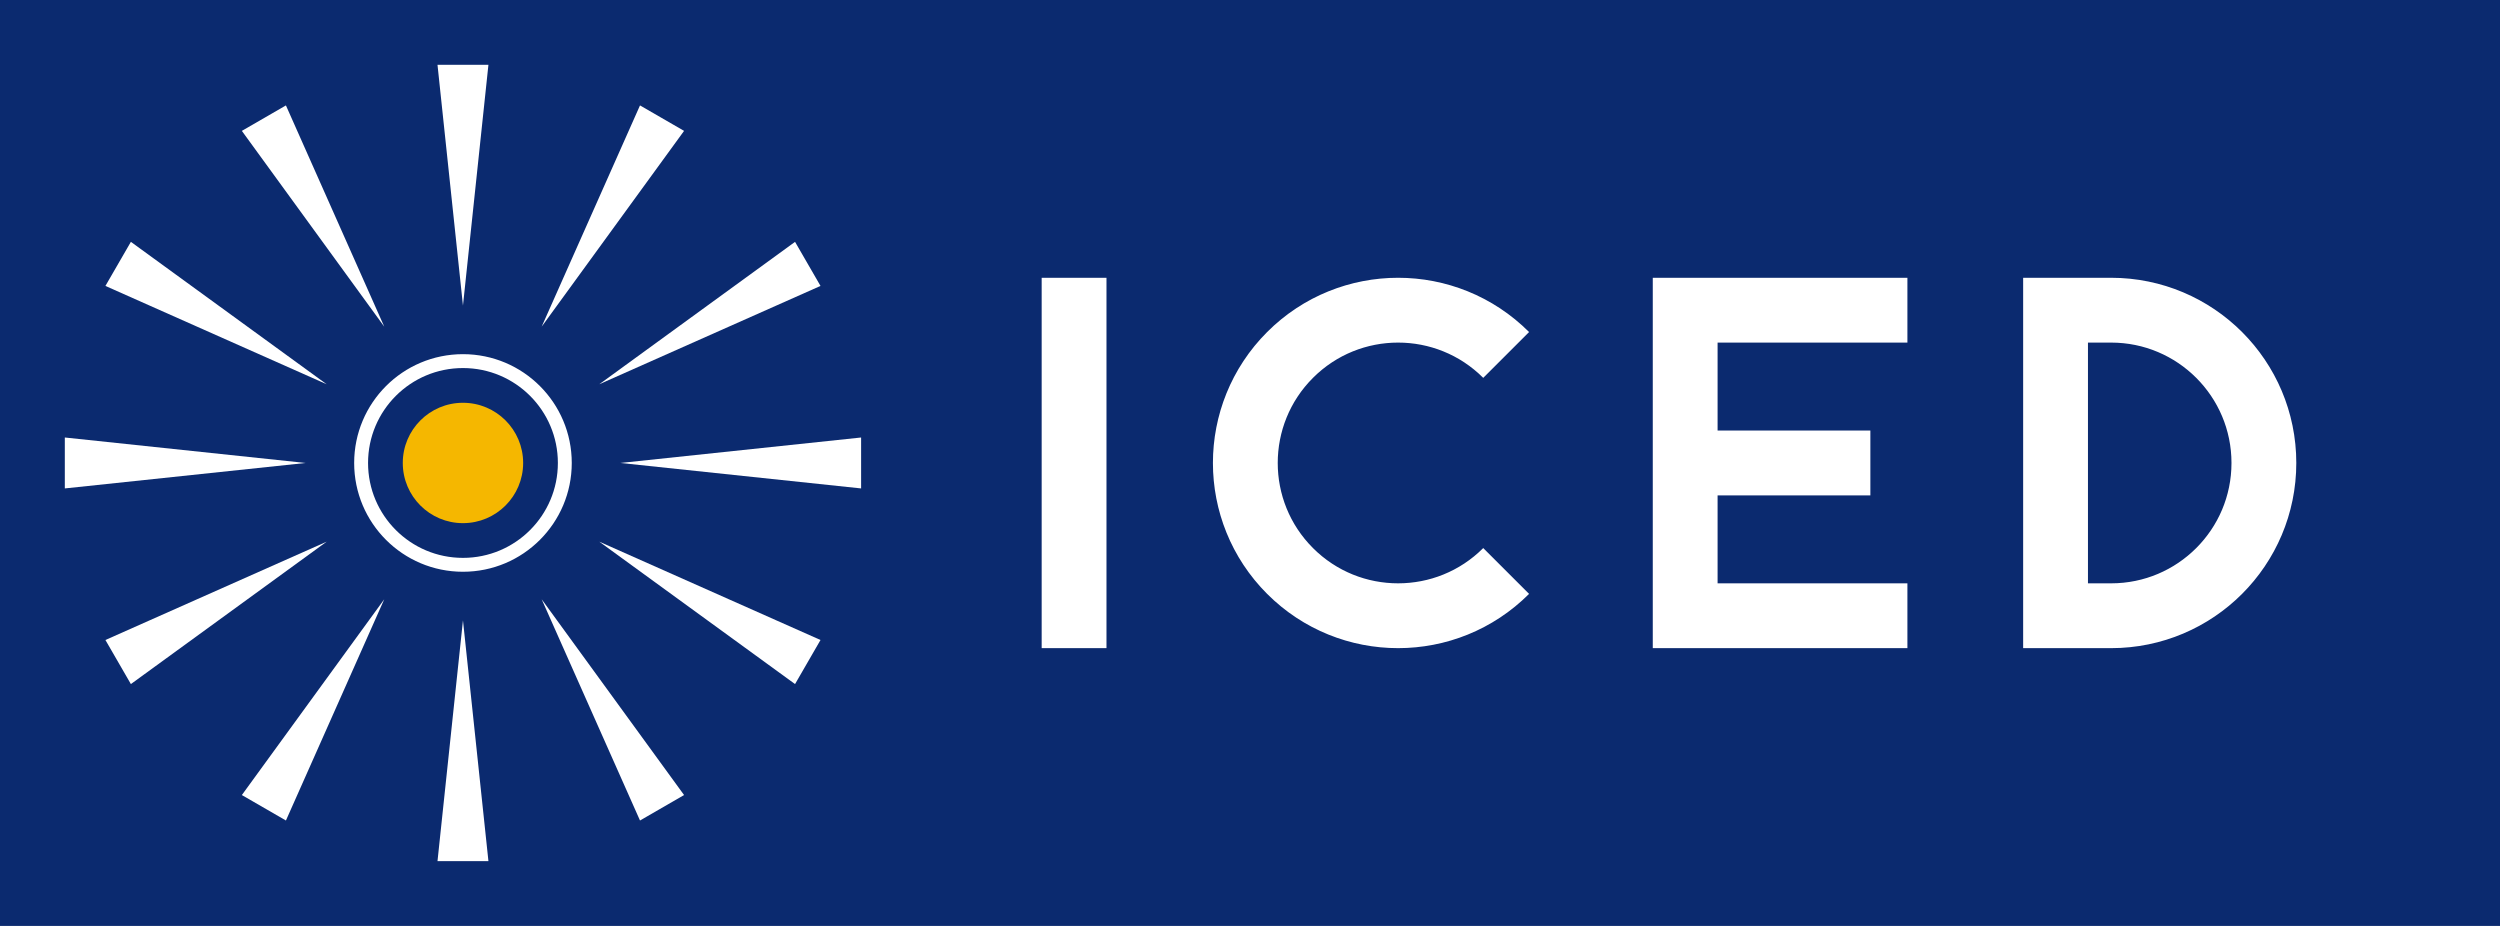
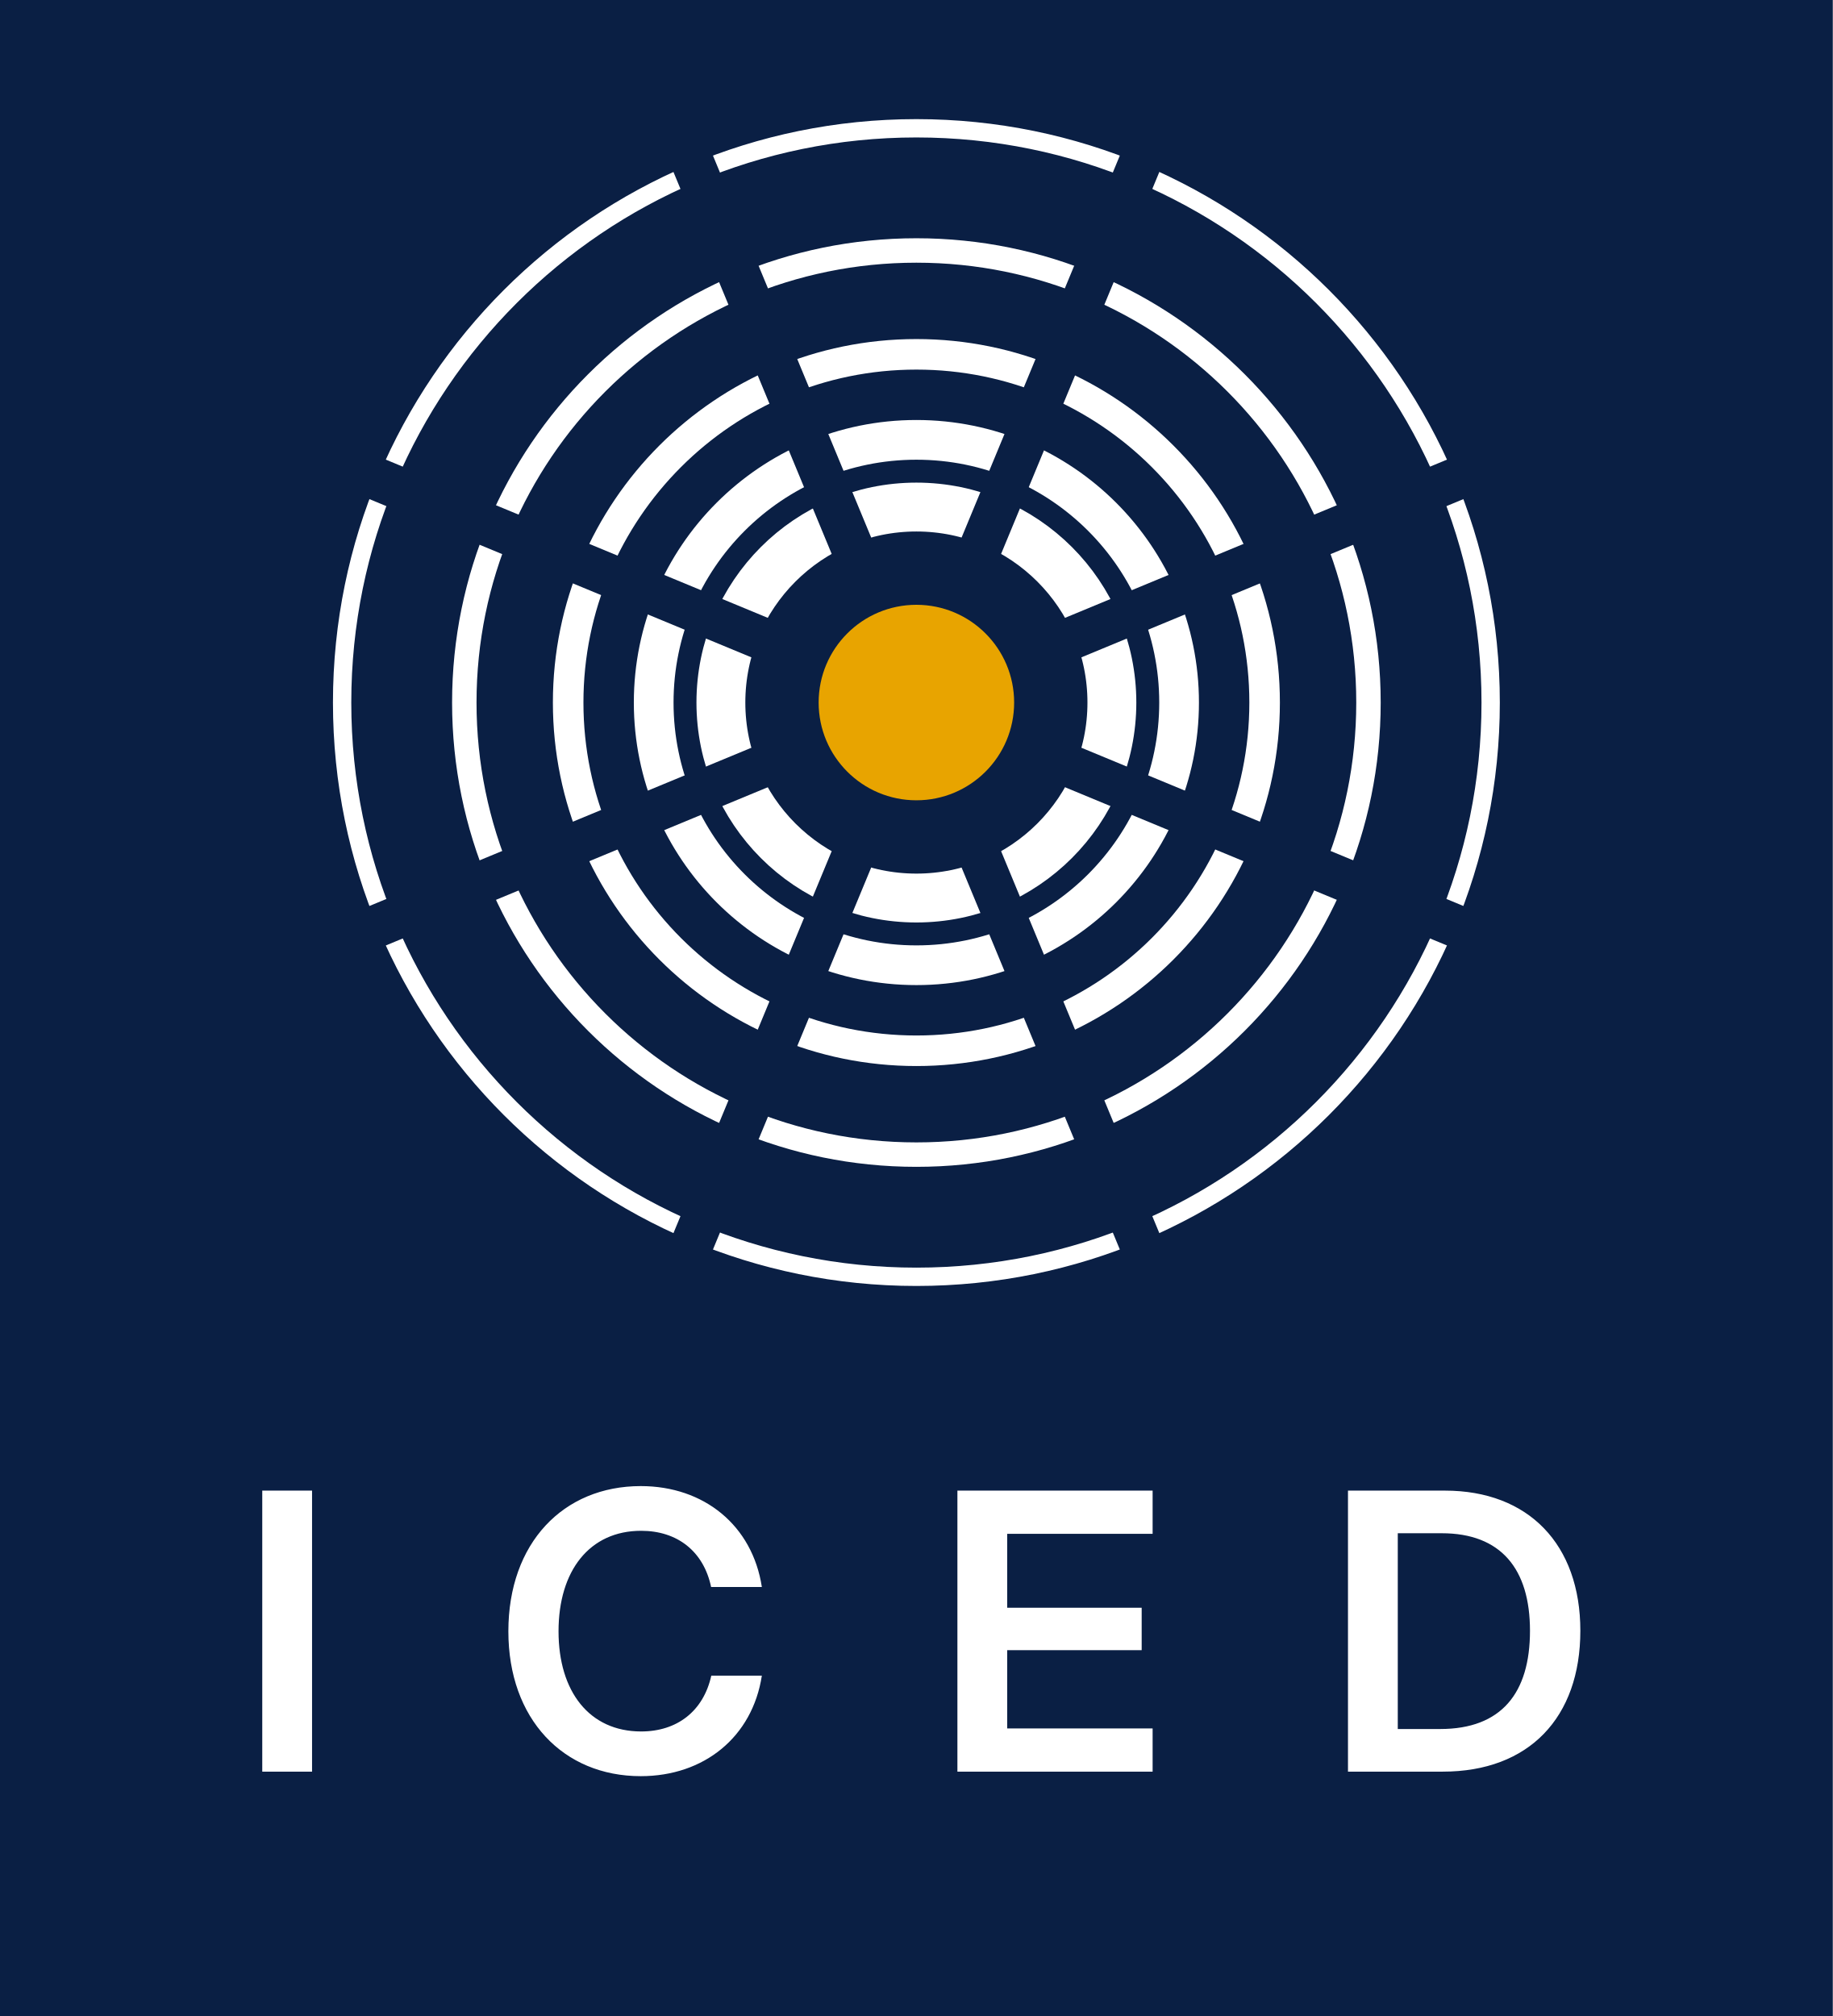
- <svg xmlns="http://www.w3.org/2000/svg" viewBox="0 0 540 200" width="1080" height="400">
-   <rect width="540" height="200" fill="#0B2A6F" />
-   <g>
-     <path fill="#FFFFFF" d="M100.00 66.00L105.50 14.00L94.50 14.00ZM117.00 70.56L147.76 28.27L138.24 22.77ZM129.44 83.00L177.23 61.76L171.73 52.24ZM134.00 100.00L186.00 105.50L186.00 94.50ZM129.44 117.00L171.73 147.76L177.23 138.24ZM117.00 129.44L138.24 177.23L147.76 171.73ZM100.00 134.00L94.50 186.00L105.50 186.00ZM83.00 129.44L52.24 171.73L61.76 177.23ZM70.56 117.00L22.77 138.24L28.27 147.76ZM66.00 100.00L14.00 94.50L14.00 105.50ZM70.56 83.00L28.27 52.24L22.77 61.76ZM83.00 70.56L61.76 22.77L52.24 28.27Z" />
-     <circle cx="100" cy="100" r="22" fill="none" stroke="#FFFFFF" stroke-width="3" />
-     <circle cx="100" cy="100" r="13" fill="#F5B700" />
+ <svg xmlns="http://www.w3.org/2000/svg" viewBox="0 0 300 330" width="600" height="660">
+   <rect width="300" height="330" fill="#0A1F44" />
+   <g transform="translate(150.0 115)">
+     <defs>
+       <mask id="md" maskUnits="userSpaceOnUse" x="-100" y="-100" width="200" height="200">
+         <rect x="-100" y="-100" width="200" height="200" fill="#000" />
+         <circle r="94" fill="none" stroke="#fff" stroke-width="3" />
+         <circle r="74" fill="none" stroke="#fff" stroke-width="4" />
+         <circle r="57" fill="none" stroke="#fff" stroke-width="5" />
+         <circle r="43" fill="none" stroke="#fff" stroke-width="6.5" />
+         <circle r="32" fill="none" stroke="#fff" stroke-width="8" />
+         <g stroke="#000" stroke-width="7">
+           <path d="M20.33 8.42L101.63 42.10" />
+           <path d="M8.42 20.33L42.10 101.63" />
+           <path d="M-8.42 20.33L-42.10 101.63" />
+           <path d="M-20.33 8.42L-101.63 42.10" />
+           <path d="M-20.33 -8.42L-101.63 -42.10" />
+           <path d="M-8.42 -20.33L-42.10 -101.63" />
+           <path d="M8.42 -20.33L42.10 -101.63" />
+           <path d="M20.33 -8.42L101.63 -42.10" />
+         </g>
+       </mask>
+     </defs>
+     <rect x="-100" y="-100" width="200" height="200" fill="#FFFFFF" mask="url(#md)" />
+     <circle r="16" fill="#E8A400" />
  </g>
-   <path fill="none" stroke="#FFFFFF" stroke-width="14" stroke-linejoin="miter" d="M232 60V140M325.33 76.67A33 33 0 1 0 325.33 123.33M412 67H364V133H412M364 100H404M444 67H456A33 33 0 0 1 456 133H444Z" />
+   <path fill="#FFFFFF" transform="translate(39.10 290)" d="M11.979 -46.0H3.828V0.0H11.979ZM65.784 0.741C76.157 0.741 84.061 -5.681 85.604 -15.714H77.33C76.034 -9.879 71.712 -6.576 65.846 -6.576C57.387 -6.576 52.324 -13.09 52.324 -22.969C52.324 -32.91 57.418 -39.424 65.846 -39.424C71.742 -39.424 76.065 -36.09 77.299 -30.224H85.604C84.061 -40.289 76.157 -46.741 65.784 -46.741C53.095 -46.741 44.112 -37.417 44.112 -22.969C44.112 -8.613 53.095 0.741 65.784 0.741ZM117.614 0.0H149.567V-7.07H125.764V-19.882H147.776V-26.828H125.764V-38.93H149.567V-46.0H117.614ZM197.074 0.0C211.152 0.0 219.58 -8.83 219.58 -23.062C219.58 -37.201 211.09 -46.0 197.414 -46.0H181.545V0.0ZM189.696 -6.977V-39.023H196.889C206.583 -39.023 211.337 -33.188 211.337 -23.062C211.337 -12.843 206.645 -6.977 196.642 -6.977Z" />
</svg>
